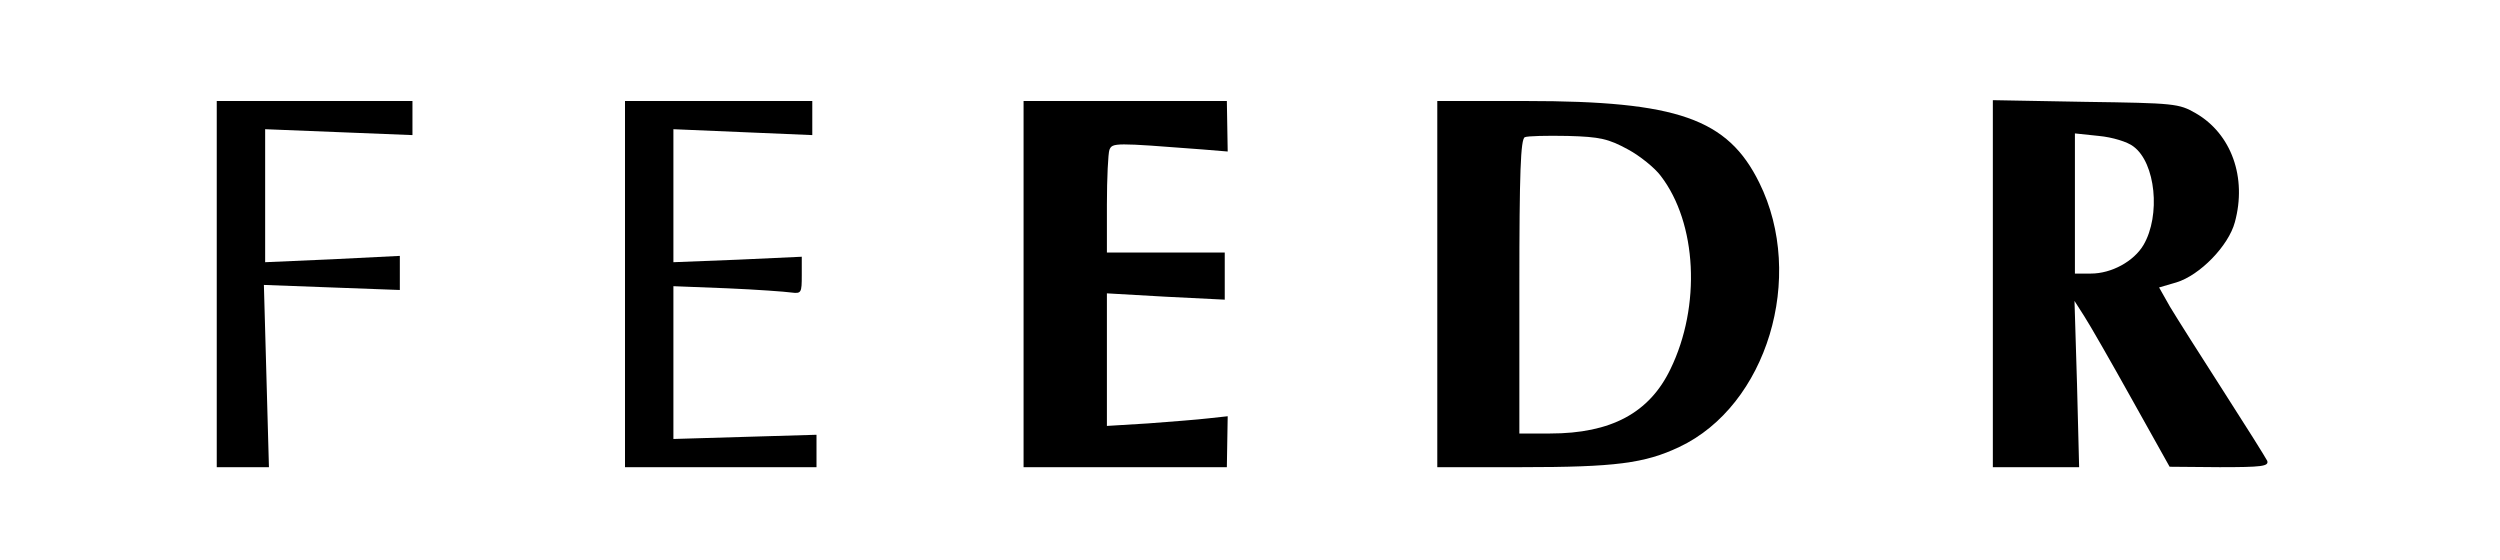
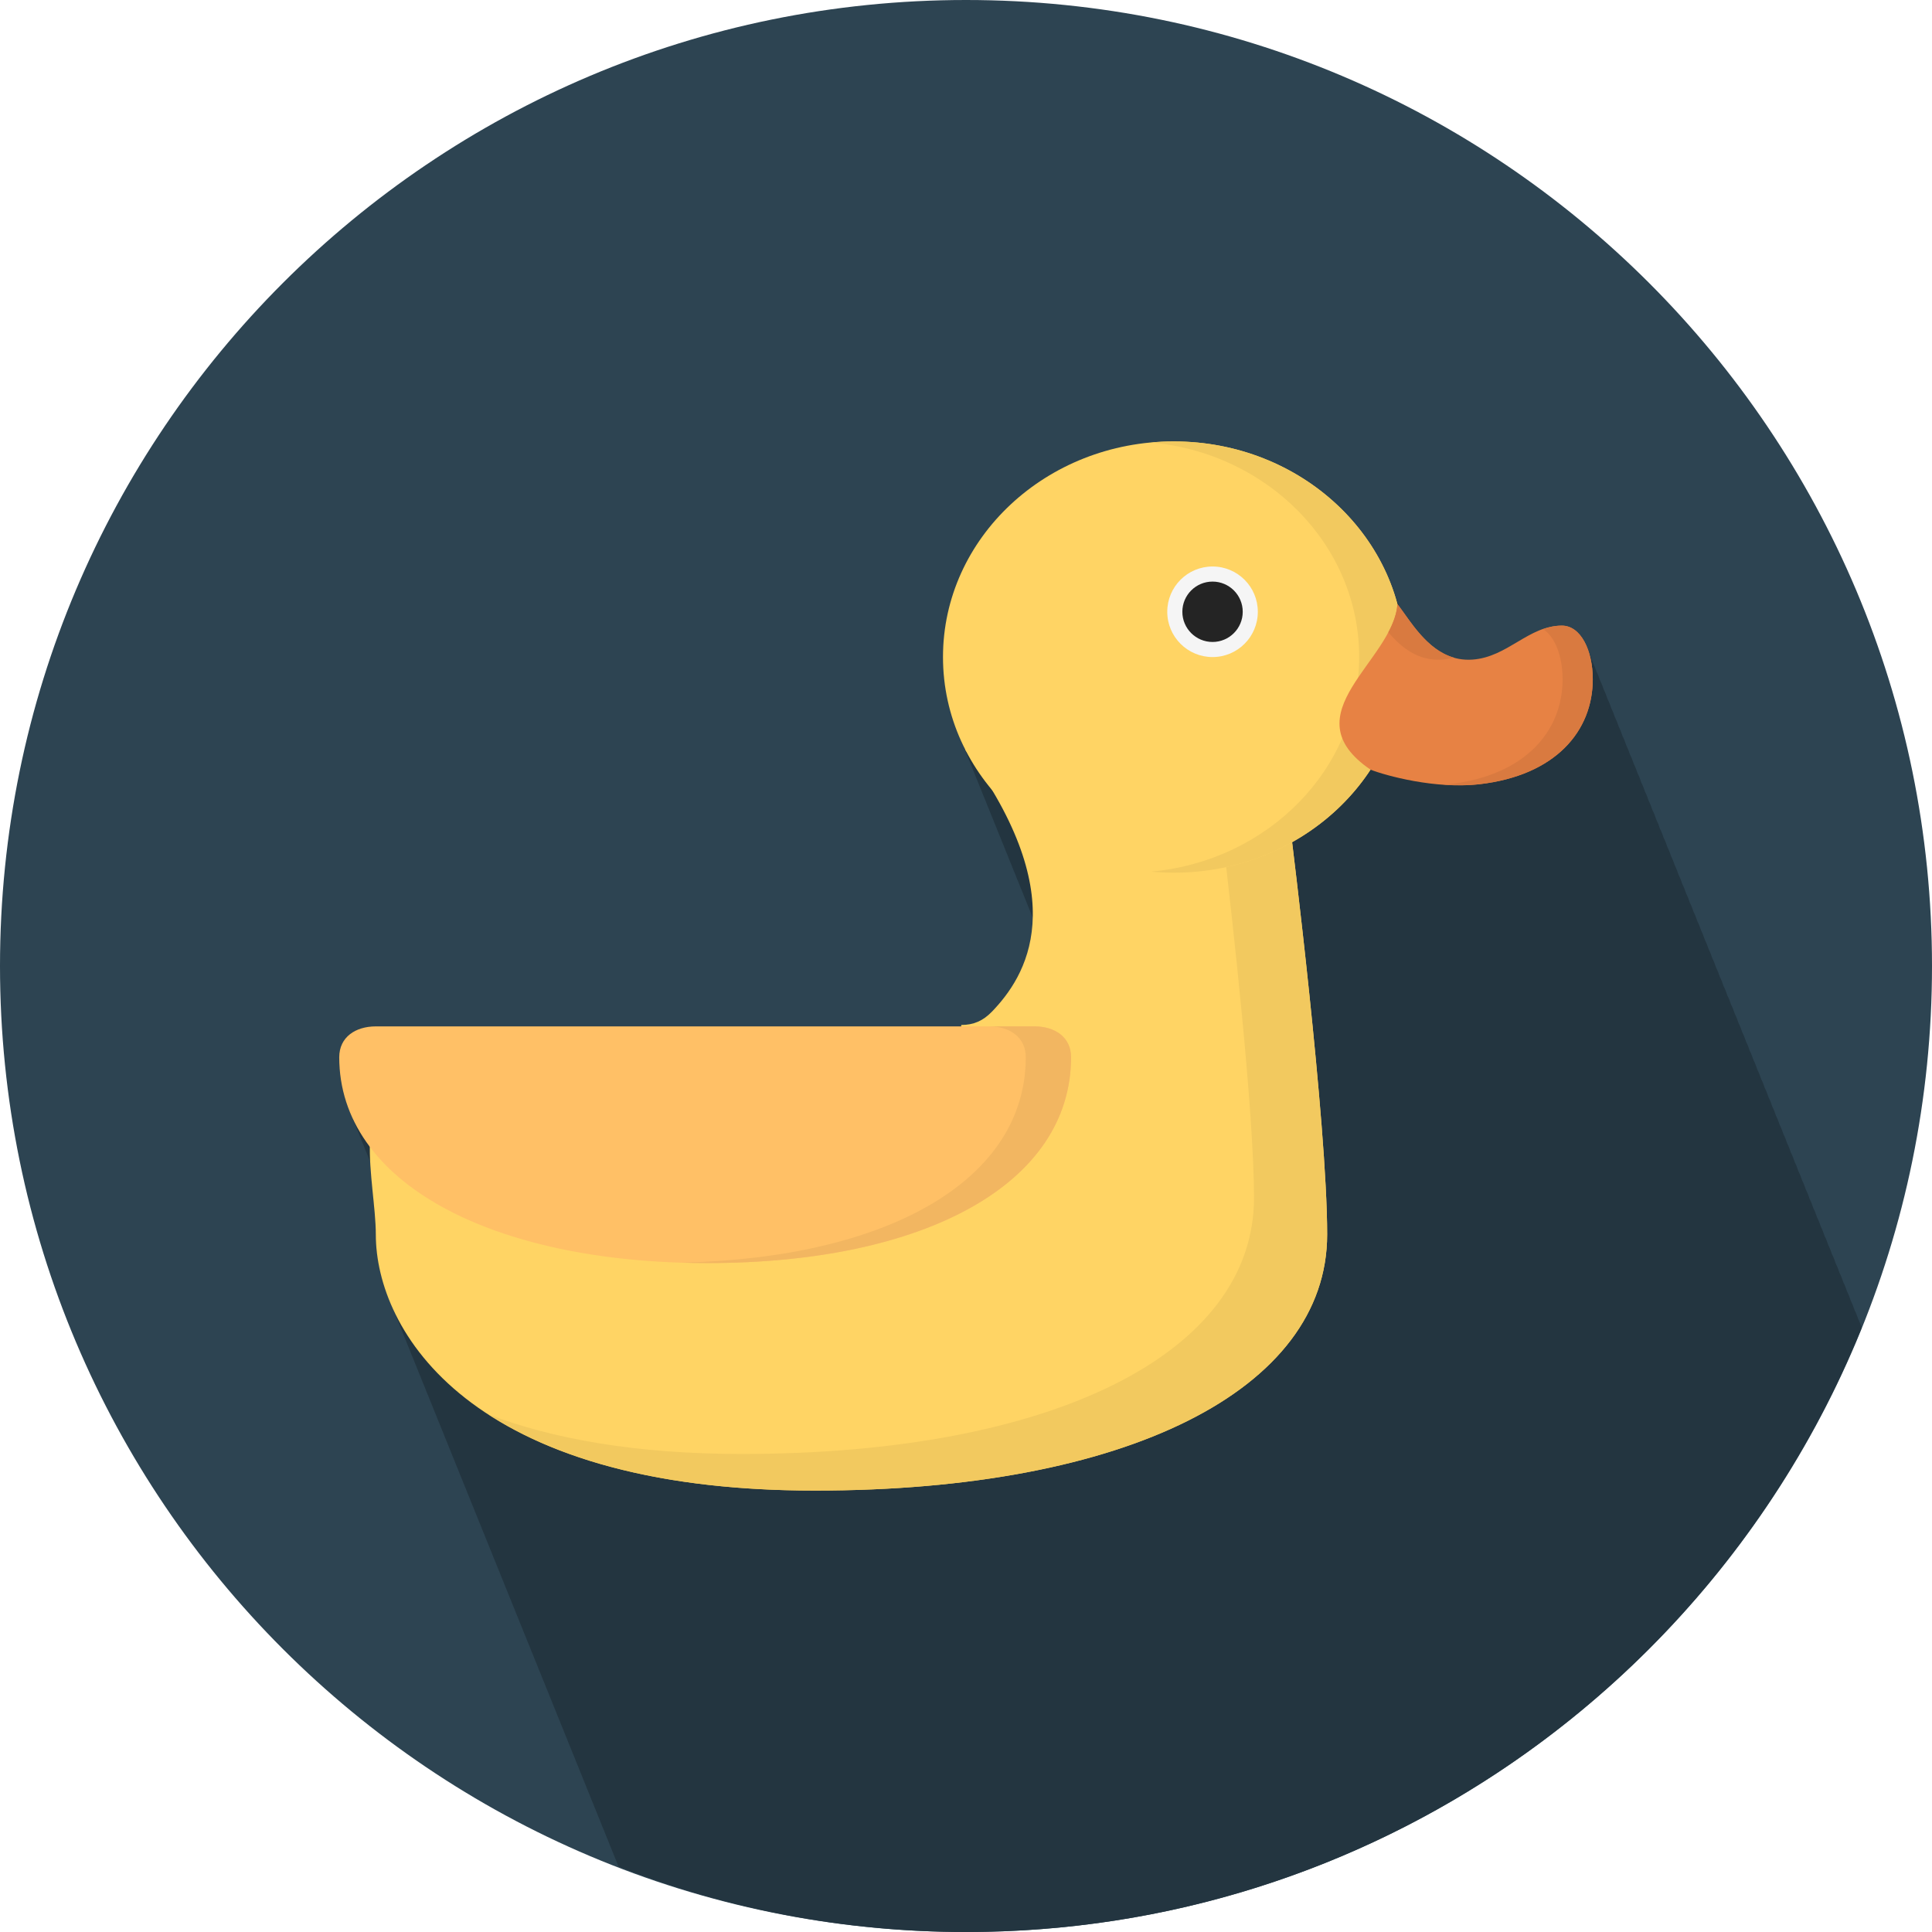
- <svg xmlns="http://www.w3.org/2000/svg" version="1.0" width="594pt" height="133pt" viewBox="0 0 594 133" preserveAspectRatio="xMidYMid meet">
-   <g transform="translate(0,133) scale(0.1,-0.1)" fill="#000000" stroke="none">
-     <path d="M515 655 l0 -435 62 0 62 0 -6 217 -6 216 161 -6 162 -6 0 40 0 41 -160 -8 -160 -7 0 158 0 158 175 -7 175 -7 0 41 0 40 -232 0 -233 0 0 -435z" />
-     <path d="M1485 655 l0 -435 228 0 227 0 0 39 0 38 -170 -5 -170 -5 0 182 0 181 128 -5 c70 -3 138 -8 152 -10 24 -3 25 -1 25 41 l0 44 -152 -7 -153 -6 0 158 0 158 165 -7 165 -7 0 41 0 40 -222 0 -223 0 0 -435z" />
-     <path d="M2432 655 l0 -435 242 0 241 0 1 61 1 60 -46 -5 c-25 -3 -90 -8 -143 -12 l-98 -6 0 157 0 158 140 -8 140 -7 0 56 0 56 -140 0 -140 0 0 114 c0 63 3 122 6 130 7 17 12 17 220 1 l61 -5 -1 60 -1 60 -241 0 -242 0 0 -435z" />
-     <path d="M3415 655 l0 -435 200 0 c222 0 293 9 375 48 208 98 301 404 190 628 -75 152 -194 194 -554 194 l-211 0 0 -435z m453 320 c28 -15 64 -44 78 -63 86 -112 96 -309 23 -459 -50 -104 -141 -153 -286 -153 l-73 0 0 349 c0 270 3 351 13 355 6 3 53 4 102 3 77 -2 97 -7 143 -32z" />
-     <path d="M4735 656 l0 -436 103 0 102 0 -5 197 -6 198 23 -36 c13 -20 64 -109 113 -197 l90 -161 119 -1 c100 0 117 2 113 15 -4 8 -51 83 -105 167 -54 84 -111 174 -126 199 l-26 46 41 12 c56 17 124 87 139 143 29 106 -8 210 -93 259 -40 23 -50 24 -262 27 l-220 4 0 -436z m334 326 c53 -39 65 -164 24 -234 -23 -39 -76 -68 -125 -68 l-38 0 0 166 0 167 57 -6 c32 -3 68 -14 82 -25z" />
+ <svg xmlns="http://www.w3.org/2000/svg" enable-background="new 0 0 128 128" height="128px" id="Layer_1" version="1.1" viewBox="0 0 128 128" width="128px" xml:space="preserve">
+   <g>
+     <circle cx="64" cy="64" fill="#2D4452" r="64" />
+     <path d="M123.343,87.967c-0.065-0.197-0.137-0.388-0.225-0.558c-0.071-0.22-0.152-0.429-0.249-0.615   c-0.07-0.22-0.151-0.425-0.247-0.612c-0.07-0.22-0.151-0.427-0.248-0.613c-0.069-0.221-0.151-0.428-0.248-0.613   c-0.071-0.221-0.151-0.428-0.249-0.615c-0.07-0.22-0.15-0.426-0.247-0.611c-0.069-0.221-0.151-0.428-0.248-0.613   c-0.069-0.221-0.151-0.428-0.248-0.614c-0.071-0.22-0.151-0.428-0.249-0.615c-0.07-0.22-0.15-0.425-0.246-0.612   c-0.072-0.222-0.154-0.431-0.252-0.618c-0.07-0.22-0.15-0.425-0.246-0.608c-0.07-0.22-0.149-0.427-0.248-0.613   c-0.068-0.221-0.15-0.429-0.248-0.615c-0.069-0.221-0.15-0.426-0.248-0.611c-0.068-0.221-0.149-0.427-0.248-0.614   c-0.068-0.22-0.149-0.427-0.248-0.614c-0.068-0.22-0.15-0.428-0.248-0.613c-0.069-0.221-0.15-0.428-0.246-0.612   c-0.07-0.22-0.151-0.427-0.248-0.614c-0.07-0.22-0.151-0.427-0.248-0.613c-0.07-0.221-0.152-0.428-0.249-0.614   c-0.07-0.222-0.15-0.427-0.247-0.612c-0.068-0.22-0.15-0.427-0.248-0.613c-0.068-0.221-0.15-0.428-0.248-0.614   c-0.068-0.22-0.15-0.427-0.248-0.613c-0.068-0.221-0.15-0.429-0.249-0.615c-0.069-0.22-0.149-0.425-0.246-0.612   c-0.069-0.219-0.151-0.426-0.248-0.612c-0.069-0.222-0.151-0.429-0.247-0.614c-0.07-0.221-0.152-0.428-0.25-0.615   c-0.07-0.22-0.15-0.426-0.246-0.611c-0.07-0.221-0.152-0.428-0.248-0.613c-0.07-0.221-0.151-0.428-0.248-0.614   c-0.07-0.22-0.152-0.428-0.25-0.614c-0.07-0.223-0.151-0.431-0.25-0.619c-0.069-0.217-0.149-0.422-0.246-0.606   c-0.069-0.221-0.15-0.428-0.248-0.614c-0.069-0.22-0.15-0.427-0.248-0.614c-0.07-0.22-0.151-0.428-0.248-0.615   c-0.07-0.22-0.15-0.425-0.247-0.611c-0.069-0.221-0.151-0.428-0.248-0.614c-0.069-0.22-0.151-0.427-0.248-0.614   c-0.071-0.22-0.151-0.428-0.249-0.615c-0.07-0.22-0.15-0.426-0.247-0.611c-0.069-0.22-0.151-0.427-0.248-0.614   c-0.069-0.22-0.151-0.427-0.247-0.614c-0.072-0.22-0.152-0.428-0.25-0.614c-0.07-0.221-0.15-0.426-0.246-0.612   c-0.07-0.22-0.15-0.427-0.248-0.614c-0.07-0.22-0.15-0.427-0.248-0.614c-0.07-0.22-0.15-0.427-0.248-0.613   c-0.07-0.221-0.152-0.429-0.25-0.615c-0.068-0.22-0.15-0.425-0.246-0.612c-0.07-0.22-0.15-0.427-0.248-0.614   c-0.069-0.22-0.15-0.427-0.248-0.613c-0.07-0.221-0.151-0.429-0.248-0.615c-0.07-0.22-0.151-0.426-0.248-0.612   c-0.069-0.22-0.149-0.427-0.248-0.614c-0.069-0.22-0.149-0.427-0.248-0.613c-0.069-0.224-0.151-0.434-0.252-0.622   c-0.067-0.217-0.149-0.42-0.244-0.605c-0.069-0.22-0.151-0.427-0.248-0.613c-0.069-0.221-0.151-0.428-0.248-0.614   c-0.069-0.221-0.151-0.429-0.249-0.615c-0.07-0.22-0.149-0.426-0.246-0.612c-0.069-0.22-0.151-0.427-0.248-0.613   c-0.069-0.221-0.151-0.428-0.248-0.614c-0.069-0.22-0.151-0.427-0.248-0.614c-0.069-0.22-0.151-0.428-0.25-0.615   c-0.069-0.22-0.149-0.426-0.246-0.611c-0.069-0.221-0.151-0.428-0.248-0.614c-0.329-1.028-0.946-1.751-1.78-1.751   c-0.234,0-0.459,0.03-0.676,0.077c-1.832,0.355-3.156,2.023-5.24,2.173c-0.453,0.032-0.863-0.021-1.246-0.132   c-0.219-0.063-0.426-0.148-0.623-0.249c-0.01-0.005-0.021-0.011-0.029-0.017c-0.6-0.309-1.107-0.766-1.553-1.267   c-0.008-0.007-0.014-0.015-0.021-0.021c-0.291-0.329-0.555-0.677-0.797-1.013c-0.012-0.015-0.021-0.029-0.03-0.044   c-0.125-0.172-0.244-0.34-0.359-0.501c-0.055-0.076-0.105-0.146-0.158-0.219c-0.004-0.008-0.007-0.016-0.01-0.022   c-0.074-0.207-0.163-0.407-0.247-0.609c-0.075-0.208-0.164-0.41-0.248-0.614c-2.03-5.66-7.733-9.745-14.476-9.745   c-8.443,0-15.288,6.396-15.288,14.287c0,1.813,0.391,3.537,1.054,5.132c0.075,0.208,0.163,0.41,0.248,0.614   c0.075,0.209,0.163,0.412,0.249,0.616c0.074,0.208,0.162,0.407,0.247,0.61c0.075,0.208,0.163,0.41,0.248,0.614   c0.076,0.208,0.164,0.41,0.248,0.614c0.076,0.208,0.164,0.41,0.248,0.613c0.076,0.209,0.164,0.412,0.25,0.616   c0.074,0.208,0.162,0.408,0.246,0.611c0.075,0.208,0.164,0.41,0.248,0.614c0.075,0.208,0.164,0.41,0.248,0.613   c0.075,0.213,0.166,0.417,0.252,0.624c0.073,0.205,0.161,0.403,0.245,0.604c0.074,0.208,0.162,0.41,0.248,0.614   c0.074,0.208,0.162,0.409,0.248,0.613c0.074,0.209,0.162,0.412,0.248,0.616c0.074,0.208,0.162,0.408,0.248,0.611   c0.074,0.208,0.162,0.41,0.248,0.614c0.074,0.208,0.162,0.409,0.247,0.613c0.074,0.209,0.163,0.412,0.249,0.616   c0.055,0.149,0.112,0.295,0.172,0.441c-0.071,3.054-1.53,5.044-2.692,6.251c-0.59,0.61-1.215,0.881-2.035,0.881V68H24.902   c-1.34,0-2.424,0.705-2.424,2.045c0,1.396,0.293,2.71,0.842,3.93c0.077,0.207,0.157,0.412,0.248,0.614   c0.077,0.208,0.158,0.415,0.25,0.618c0.076,0.205,0.156,0.409,0.246,0.609c0.076,0.207,0.156,0.412,0.248,0.613   c0.07,0.189,0.143,0.381,0.226,0.566c0.086,1.671,0.364,3.449,0.364,4.786c0,1.37,0.307,2.95,0.996,4.577   c0.074,0.205,0.16,0.41,0.248,0.613c0.074,0.205,0.162,0.411,0.25,0.618c0.074,0.202,0.16,0.405,0.246,0.609   c0.074,0.204,0.16,0.409,0.248,0.614c0.074,0.203,0.16,0.408,0.248,0.612c0.074,0.204,0.16,0.409,0.248,0.614   c0.074,0.205,0.162,0.411,0.25,0.618c0.074,0.202,0.16,0.405,0.246,0.608c0.074,0.205,0.16,0.408,0.248,0.613   c0.074,0.204,0.16,0.409,0.248,0.614c0.075,0.208,0.163,0.417,0.254,0.627c0.072,0.198,0.157,0.399,0.242,0.603   c0.075,0.203,0.161,0.407,0.248,0.612c0.075,0.204,0.161,0.409,0.248,0.614c0.075,0.205,0.162,0.41,0.25,0.617   c0.074,0.203,0.159,0.406,0.246,0.609c0.075,0.204,0.161,0.408,0.248,0.613c0.075,0.204,0.161,0.409,0.248,0.613   c0.074,0.205,0.162,0.412,0.25,0.619c0.074,0.201,0.158,0.404,0.246,0.608c0.074,0.204,0.16,0.408,0.248,0.613   c0.074,0.204,0.16,0.409,0.248,0.614c0.074,0.203,0.16,0.408,0.248,0.613c0.074,0.205,0.162,0.411,0.25,0.618   c0.074,0.202,0.158,0.404,0.246,0.608c0.074,0.203,0.16,0.408,0.248,0.613c0.074,0.205,0.16,0.41,0.248,0.614   c0.074,0.205,0.161,0.411,0.25,0.618c0.073,0.201,0.158,0.404,0.246,0.607c0.074,0.205,0.16,0.41,0.247,0.615   c0.075,0.203,0.161,0.408,0.248,0.613c0.075,0.205,0.162,0.411,0.25,0.618c0.074,0.201,0.159,0.403,0.246,0.608   c0.075,0.203,0.161,0.408,0.248,0.613c0.075,0.204,0.161,0.409,0.248,0.614c0.076,0.207,0.164,0.415,0.253,0.624   c0.073,0.202,0.159,0.402,0.246,0.607c0.074,0.201,0.16,0.404,0.246,0.608c0.074,0.204,0.16,0.409,0.248,0.614   c0.074,0.204,0.16,0.408,0.248,0.613c0.074,0.205,0.162,0.41,0.25,0.617c0.074,0.203,0.16,0.405,0.246,0.609   c0.074,0.204,0.16,0.409,0.248,0.614c0.074,0.204,0.16,0.407,0.248,0.612c0.074,0.205,0.162,0.412,0.25,0.619   c0.073,0.201,0.16,0.404,0.246,0.608c0.074,0.204,0.16,0.409,0.248,0.614c0.074,0.203,0.16,0.408,0.247,0.613   c0.075,0.203,0.161,0.408,0.248,0.613c0.075,0.205,0.162,0.411,0.25,0.618c0.074,0.202,0.16,0.405,0.246,0.608   c0.075,0.205,0.161,0.408,0.248,0.613c0.075,0.204,0.161,0.409,0.248,0.614c0.075,0.205,0.162,0.411,0.25,0.618   c0.074,0.201,0.16,0.404,0.246,0.609c0.075,0.203,0.161,0.407,0.248,0.612c0.075,0.204,0.161,0.409,0.248,0.614   c0.075,0.205,0.161,0.411,0.25,0.617c0.073,0.203,0.159,0.406,0.245,0.609c0.076,0.203,0.162,0.408,0.248,0.613   c0.063,0.171,0.137,0.344,0.209,0.516C48.131,126.475,55.885,128,64,128C90.868,128,113.855,111.436,123.343,87.967z" fill="#233540" />
+     <path d="M85.486,54.817l-4.813,0.602c0.014,0.092-7.105-2.141-7.264-6.623c-0.018-0.426-0.028-0.752-0.028-0.951   h-4.849c0,0.236-4.862,1.451-4.565,1.856c7.28,9.924,3.966,15.029,1.751,17.324c-0.59,0.61-1.215,0.882-2.034,0.882v4.18H27.322   c-4.272,0-2.424,6.293-2.424,9.697c0,6.303,6.127,16.971,29.092,16.971c20.617,0,33.938-6.662,33.938-16.971   C87.93,74.445,85.585,55.614,85.486,54.817z" fill="#FFD464" />
+     <path d="M85.486,54.817l-4.489,0.561c0.683,5.754,2.084,18.299,2.084,23.981c0,10.308-13.322,16.97-33.938,16.97   c-7.094,0-12.569-1.021-16.768-2.613c4.496,2.912,11.373,5.039,21.615,5.039c20.617,0,33.938-6.662,33.938-16.971   C87.93,74.445,85.585,55.614,85.486,54.817z" fill="#F2C95F" />
+     <path d="M46.883,83.684c-14.369,0-24.408-5.385-24.408-13.639c0-1.34,1.084-2.045,2.424-2.045h43.638   c1.34,0,2.424,0.705,2.424,2.045C70.959,78.43,61.284,83.684,46.883,83.684z" fill="#FFC066" />
+     <path d="M68.535,68h-3c1.34,0,2.424,0.705,2.424,2.045c0,8.131-9.113,13.303-22.797,13.607   c0.566,0.019,1.139,0.029,1.721,0.029c14.401,0,24.076-5.254,24.076-13.639C70.959,68.705,69.875,68,68.535,68z" fill="#F2B661" />
+     <ellipse cx="77.762" cy="43.532" fill="#FFD464" rx="15.287" ry="14.287" />
+     <path d="M77.762,29.245c-0.507,0-1.006,0.024-1.5,0.071c7.739,0.703,13.787,6.799,13.787,14.216   s-6.048,13.512-13.787,14.216c0.494,0.046,0.993,0.071,1.5,0.071c8.443,0,15.287-6.396,15.287-14.287   C93.049,35.641,86.205,29.245,77.762,29.245z" fill="#F2C95F" />
+     <path d="M92.583,40.02c-0.254,3.765-7.19,7.284-1.78,10.973c1.006,0.394,4.297,1.3,7.198,0.967   c5.083-0.583,7.524-3.541,7.524-6.958c0-1.895-0.782-3.552-2.051-3.552c-2.207,0-3.584,2.084-5.916,2.25   C94.98,43.882,93.631,41.407,92.583,40.02z" fill="#E78244" />
+     <g>
+       <path d="M95.559,43.698c0.268-0.021,0.517-0.068,0.758-0.131c-1.797-0.521-2.867-2.402-3.731-3.549    c-0.042,0.631-0.272,1.253-0.604,1.871C92.854,42.918,93.973,43.813,95.559,43.698z" fill="#D97A40" />
+       <path d="M103.477,41.448c-0.444,0-0.853,0.1-1.244,0.235c0.813,0.515,1.293,1.838,1.293,3.315    c0,3.417-2.439,6.375-7.522,6.958c-0.135,0.016-0.271,0.016-0.407,0.026c0.797,0.058,1.614,0.063,2.407-0.026    c5.083-0.583,7.522-3.541,7.522-6.958C105.525,43.105,104.743,41.448,103.477,41.448z" fill="#D97A40" />
+     </g>
+     <circle cx="80.334" cy="40.532" fill="#F5F5F5" r="3" />
+     <circle cx="80.334" cy="40.532" fill="#242424" r="2" />
  </g>
</svg>
